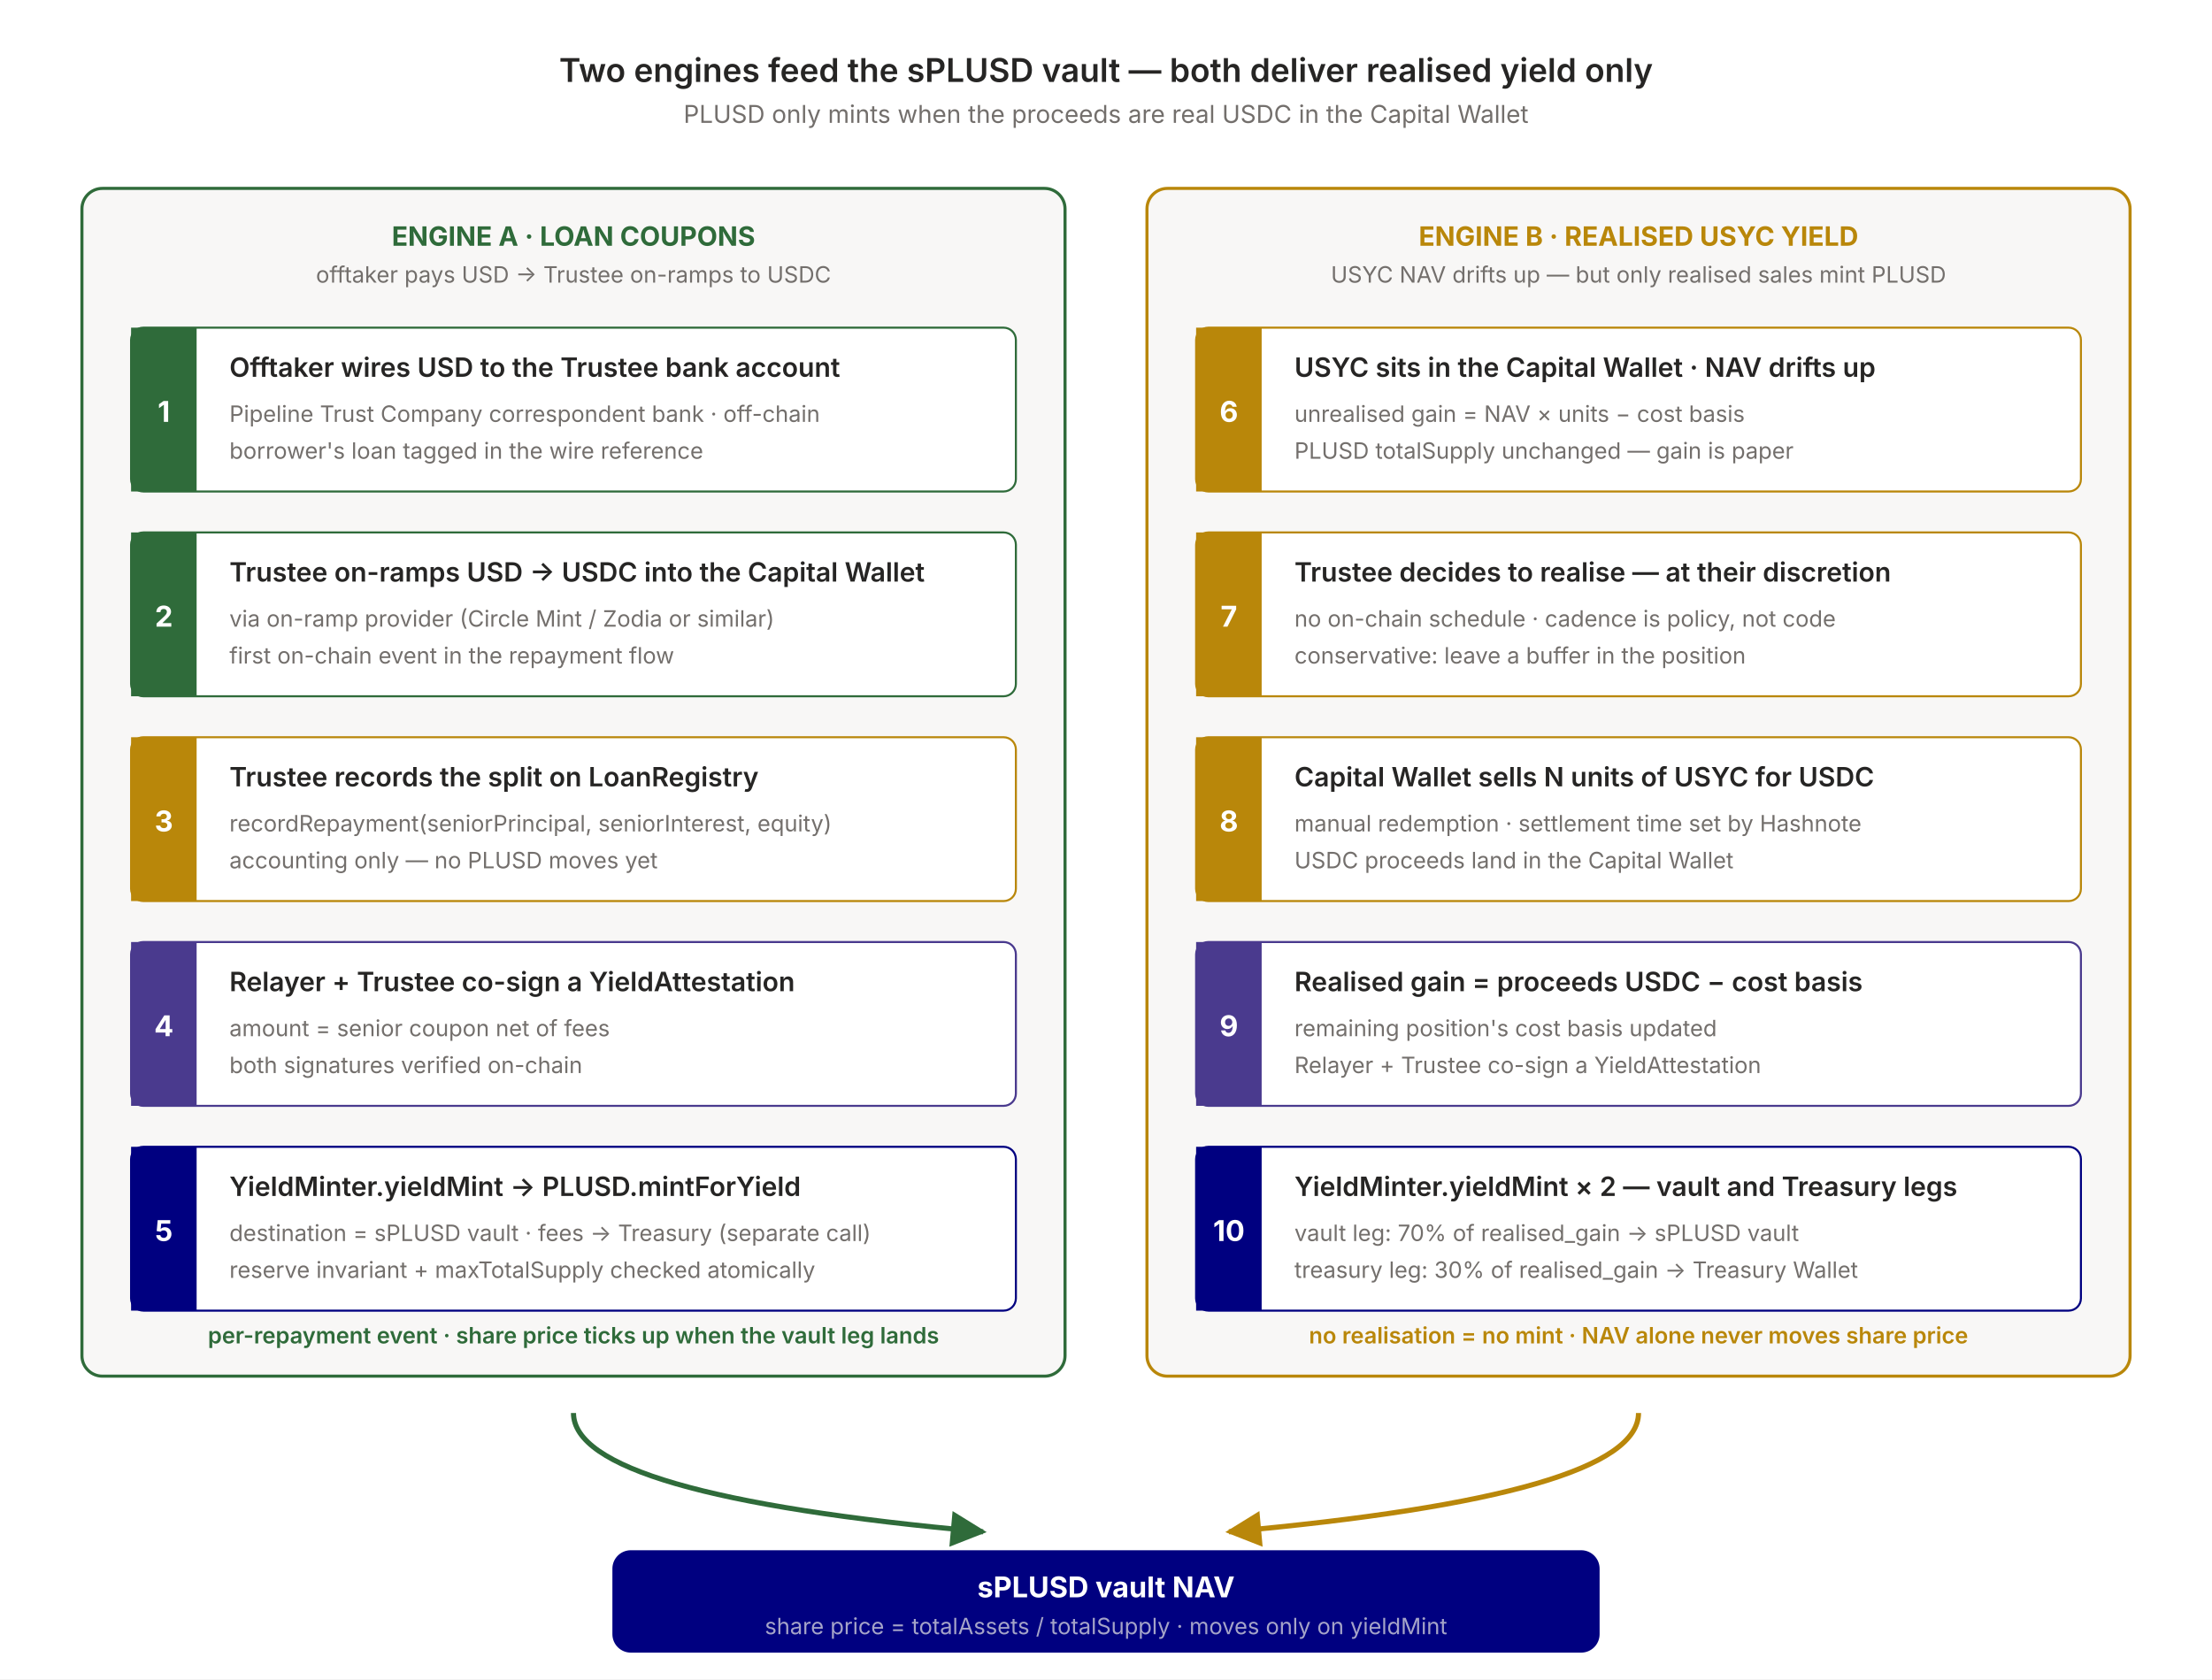
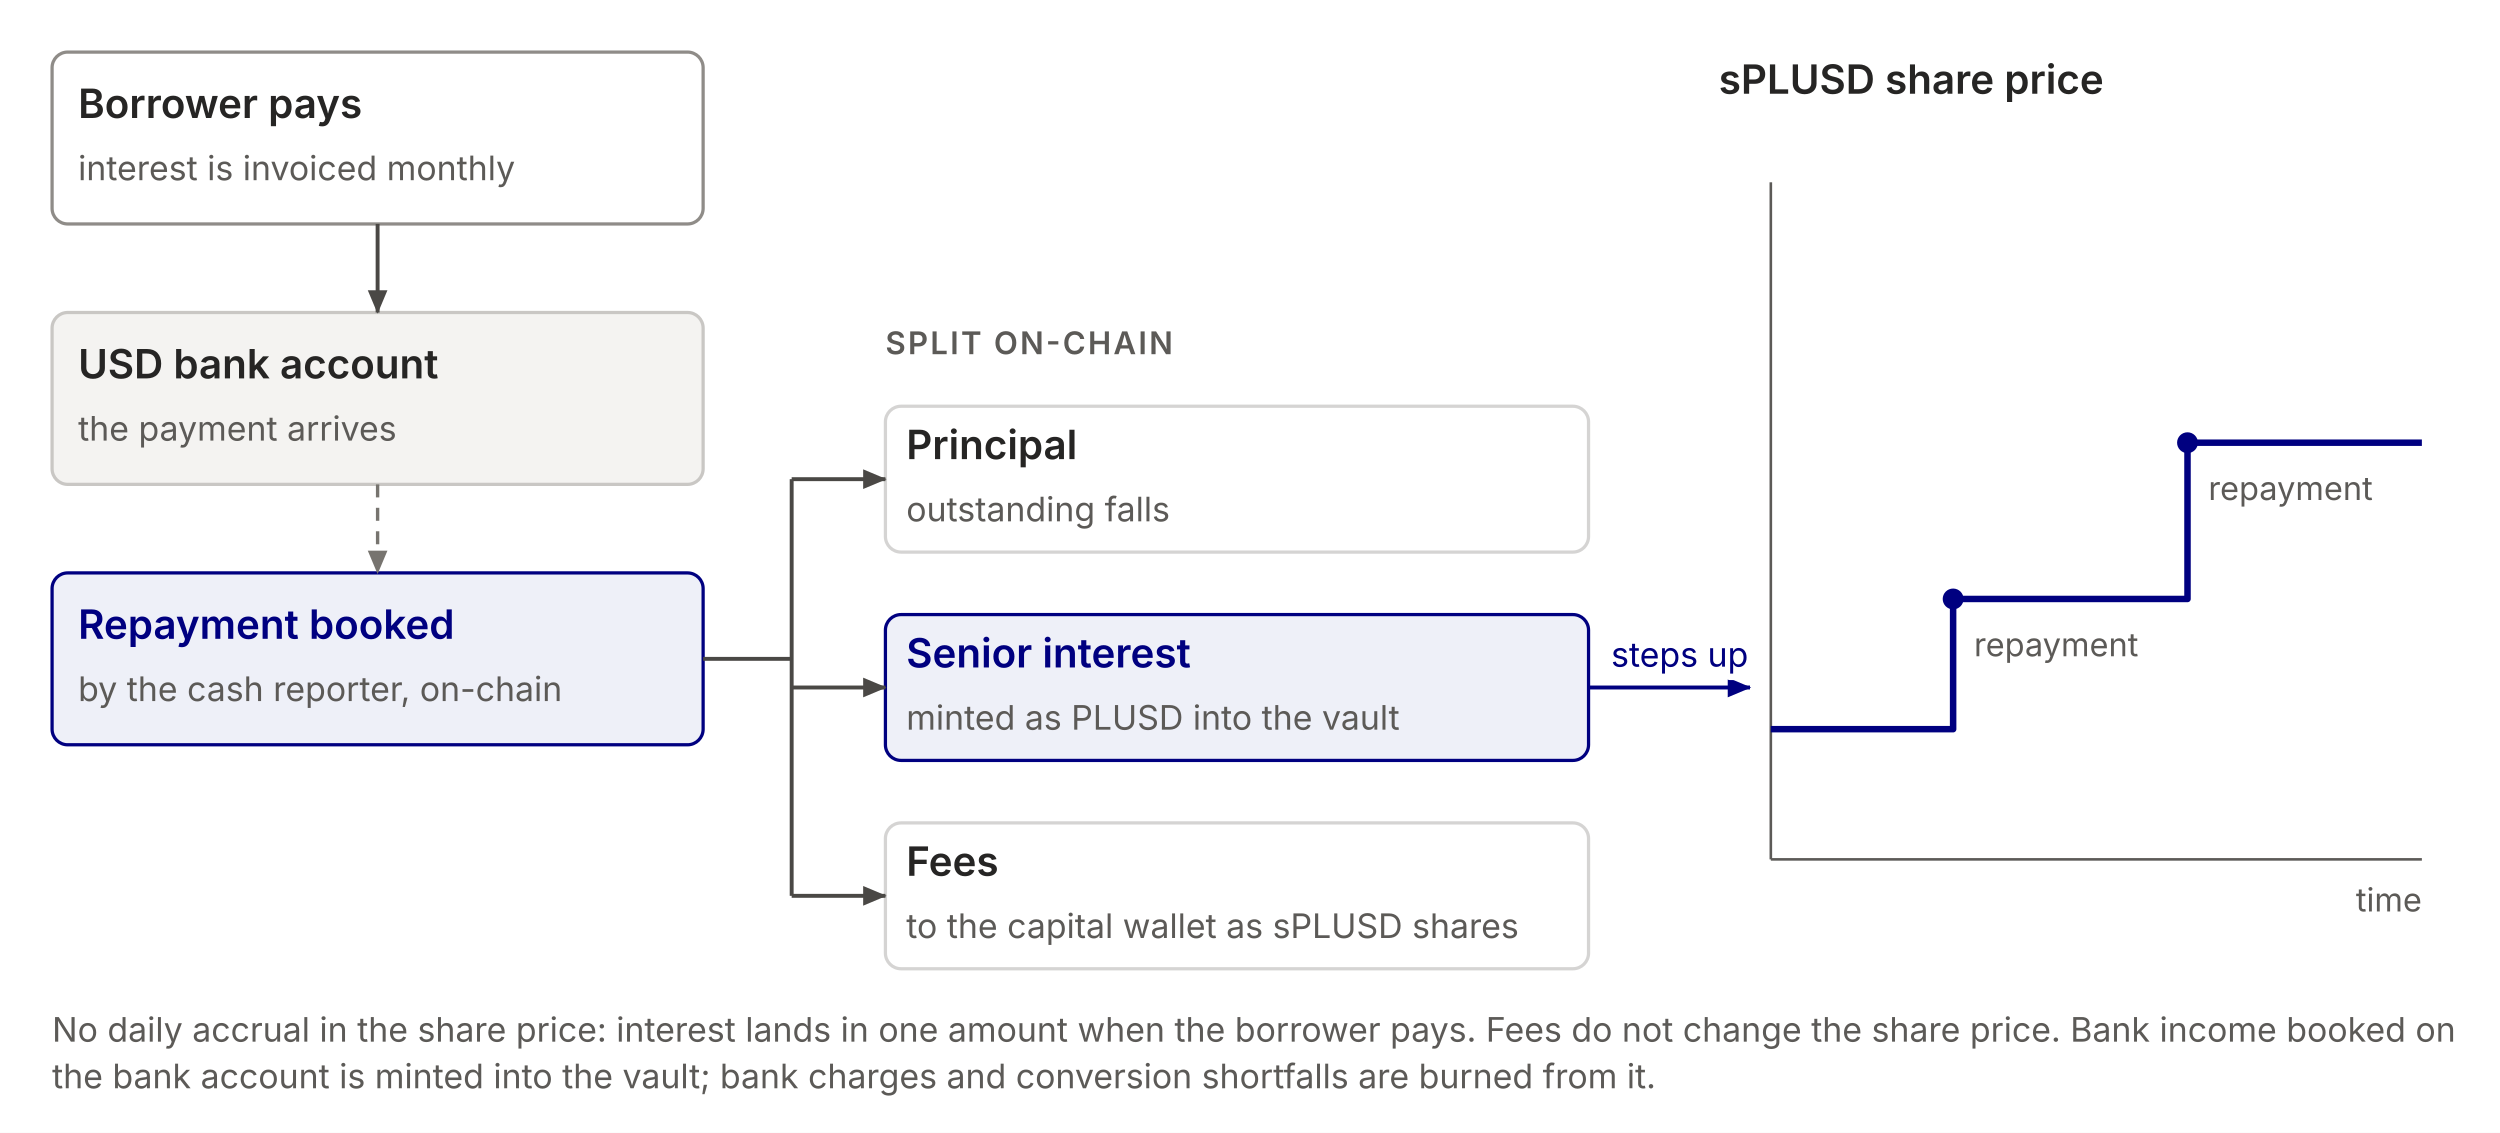
- <svg xmlns="http://www.w3.org/2000/svg" width="1080" height="820" viewBox="0 0 1080 820" font-family="Graphik LC, Inter, ui-sans-serif, system-ui, sans-serif">
-   <rect width="1080" height="820" fill="#ffffff" />
+ <svg xmlns="http://www.w3.org/2000/svg" width="960" height="435" viewBox="0 0 960 435" role="img" aria-label="How yield reaches sPLUSD: a borrower's repayment is booked on-chain and split; senior interest is minted as PLUSD into the vault and the share price steps up; fees go to the capital wallet as shares." font-family="Graphik LC, Inter, Helvetica Neue, Helvetica, Arial, sans-serif">
  <defs>
-     <marker id="arr-sage" viewBox="0 0 10 10" refX="9" refY="5" markerWidth="7" markerHeight="7" orient="auto">
-       <path d="M 0 0 L 10 5 L 0 10 z" fill="#2f6b3a" />
+     <marker id="m000080" viewBox="0 0 10 10" refX="9.5" refY="5" markerWidth="9" markerHeight="9" markerUnits="userSpaceOnUse" orient="auto-start-reverse">
+       <path d="M0 0.8 L10 5 L0 9.2 z" fill="#000080" />
    </marker>
-     <marker id="arr-amb" viewBox="0 0 10 10" refX="9" refY="5" markerWidth="7" markerHeight="7" orient="auto">
-       <path d="M 0 0 L 10 5 L 0 10 z" fill="#b9870a" />
+     <marker id="m4a4845" viewBox="0 0 10 10" refX="9.5" refY="5" markerWidth="9" markerHeight="9" markerUnits="userSpaceOnUse" orient="auto-start-reverse">
+       <path d="M0 0.8 L10 5 L0 9.2 z" fill="#4a4845" />
+     </marker>
+     <marker id="m77746f" viewBox="0 0 10 10" refX="9.5" refY="5" markerWidth="9" markerHeight="9" markerUnits="userSpaceOnUse" orient="auto-start-reverse">
+       <path d="M0 0.8 L10 5 L0 9.2 z" fill="#77746f" />
    </marker>
  </defs>
-   <text x="540" y="40" text-anchor="middle" fill="#262524" font-size="16" font-weight="600">Two engines feed the sPLUSD vault — both deliver realised yield only</text>
-   <text x="540" y="60" text-anchor="middle" fill="#736f6c" font-size="12">PLUSD only mints when the proceeds are real USDC in the Capital Wallet</text>
-   <rect x="40" y="92" width="480" height="580" rx="10" fill="#f8f7f6" stroke="#2f6b3a" stroke-width="1.5" />
-   <text x="280" y="120" text-anchor="middle" fill="#2f6b3a" font-size="13" font-weight="700">ENGINE A · LOAN COUPONS</text>
-   <text x="280" y="138" text-anchor="middle" fill="#736f6c" font-size="11">offtaker pays USD → Trustee on-ramps to USDC</text>
-   <rect x="64" y="160" width="432" height="80" rx="6" fill="#ffffff" stroke="#2f6b3a" stroke-width="1" />
-   <rect x="64" y="160" width="32" height="80" fill="#2f6b3a" />
-   <text x="80" y="206" text-anchor="middle" fill="#ffffff" font-size="14" font-weight="700">1</text>
-   <text x="112" y="184" fill="#262524" font-size="13" font-weight="600">Offtaker wires USD to the Trustee bank account</text>
-   <text x="112" y="206" fill="#736f6c" font-size="11">Pipeline Trust Company correspondent bank · off-chain</text>
-   <text x="112" y="224" fill="#736f6c" font-size="11">borrower's loan tagged in the wire reference</text>
-   <rect x="64" y="260" width="432" height="80" rx="6" fill="#ffffff" stroke="#2f6b3a" stroke-width="1" />
-   <rect x="64" y="260" width="32" height="80" fill="#2f6b3a" />
-   <text x="80" y="306" text-anchor="middle" fill="#ffffff" font-size="14" font-weight="700">2</text>
-   <text x="112" y="284" fill="#262524" font-size="13" font-weight="600">Trustee on-ramps USD → USDC into the Capital Wallet</text>
-   <text x="112" y="306" fill="#736f6c" font-size="11">via on-ramp provider (Circle Mint / Zodia or similar)</text>
-   <text x="112" y="324" fill="#736f6c" font-size="11">first on-chain event in the repayment flow</text>
-   <rect x="64" y="360" width="432" height="80" rx="6" fill="#ffffff" stroke="#b9870a" stroke-width="1" />
-   <rect x="64" y="360" width="32" height="80" fill="#b9870a" />
-   <text x="80" y="406" text-anchor="middle" fill="#ffffff" font-size="14" font-weight="700">3</text>
-   <text x="112" y="384" fill="#262524" font-size="13" font-weight="600">Trustee records the split on LoanRegistry</text>
-   <text x="112" y="406" fill="#736f6c" font-size="11">recordRepayment(seniorPrincipal, seniorInterest, equity)</text>
-   <text x="112" y="424" fill="#736f6c" font-size="11">accounting only — no PLUSD moves yet</text>
-   <rect x="64" y="460" width="432" height="80" rx="6" fill="#ffffff" stroke="#4a3a8e" stroke-width="1" />
-   <rect x="64" y="460" width="32" height="80" fill="#4a3a8e" />
-   <text x="80" y="506" text-anchor="middle" fill="#ffffff" font-size="14" font-weight="700">4</text>
-   <text x="112" y="484" fill="#262524" font-size="13" font-weight="600">Relayer + Trustee co-sign a YieldAttestation</text>
-   <text x="112" y="506" fill="#736f6c" font-size="11">amount = senior coupon net of fees</text>
-   <text x="112" y="524" fill="#736f6c" font-size="11">both signatures verified on-chain</text>
-   <rect x="64" y="560" width="432" height="80" rx="6" fill="#ffffff" stroke="#000080" stroke-width="1" />
-   <rect x="64" y="560" width="32" height="80" fill="#000080" />
-   <text x="80" y="606" text-anchor="middle" fill="#ffffff" font-size="14" font-weight="700">5</text>
-   <text x="112" y="584" fill="#262524" font-size="13" font-weight="600">YieldMinter.yieldMint → PLUSD.mintForYield</text>
-   <text x="112" y="606" fill="#736f6c" font-size="11">destination = sPLUSD vault · fees → Treasury (separate call)</text>
-   <text x="112" y="624" fill="#736f6c" font-size="11">reserve invariant + maxTotalSupply checked atomically</text>
-   <text x="280" y="656" text-anchor="middle" fill="#2f6b3a" font-size="11" font-weight="600">per-repayment event · share price ticks up when the vault leg lands</text>
-   <rect x="560" y="92" width="480" height="580" rx="10" fill="#f8f7f6" stroke="#b9870a" stroke-width="1.5" />
-   <text x="800" y="120" text-anchor="middle" fill="#b9870a" font-size="13" font-weight="700">ENGINE B · REALISED USYC YIELD</text>
-   <text x="800" y="138" text-anchor="middle" fill="#736f6c" font-size="11">USYC NAV drifts up — but only realised sales mint PLUSD</text>
-   <rect x="584" y="160" width="432" height="80" rx="6" fill="#ffffff" stroke="#b9870a" stroke-width="1" />
-   <rect x="584" y="160" width="32" height="80" fill="#b9870a" />
-   <text x="600" y="206" text-anchor="middle" fill="#ffffff" font-size="14" font-weight="700">6</text>
-   <text x="632" y="184" fill="#262524" font-size="13" font-weight="600">USYC sits in the Capital Wallet · NAV drifts up</text>
-   <text x="632" y="206" fill="#736f6c" font-size="11">unrealised gain = NAV × units − cost basis</text>
-   <text x="632" y="224" fill="#736f6c" font-size="11">PLUSD totalSupply unchanged — gain is paper</text>
-   <rect x="584" y="260" width="432" height="80" rx="6" fill="#ffffff" stroke="#b9870a" stroke-width="1" />
-   <rect x="584" y="260" width="32" height="80" fill="#b9870a" />
-   <text x="600" y="306" text-anchor="middle" fill="#ffffff" font-size="14" font-weight="700">7</text>
-   <text x="632" y="284" fill="#262524" font-size="13" font-weight="600">Trustee decides to realise — at their discretion</text>
-   <text x="632" y="306" fill="#736f6c" font-size="11">no on-chain schedule · cadence is policy, not code</text>
-   <text x="632" y="324" fill="#736f6c" font-size="11">conservative: leave a buffer in the position</text>
-   <rect x="584" y="360" width="432" height="80" rx="6" fill="#ffffff" stroke="#b9870a" stroke-width="1" />
-   <rect x="584" y="360" width="32" height="80" fill="#b9870a" />
-   <text x="600" y="406" text-anchor="middle" fill="#ffffff" font-size="14" font-weight="700">8</text>
-   <text x="632" y="384" fill="#262524" font-size="13" font-weight="600">Capital Wallet sells N units of USYC for USDC</text>
-   <text x="632" y="406" fill="#736f6c" font-size="11">manual redemption · settlement time set by Hashnote</text>
-   <text x="632" y="424" fill="#736f6c" font-size="11">USDC proceeds land in the Capital Wallet</text>
-   <rect x="584" y="460" width="432" height="80" rx="6" fill="#ffffff" stroke="#4a3a8e" stroke-width="1" />
-   <rect x="584" y="460" width="32" height="80" fill="#4a3a8e" />
-   <text x="600" y="506" text-anchor="middle" fill="#ffffff" font-size="14" font-weight="700">9</text>
-   <text x="632" y="484" fill="#262524" font-size="13" font-weight="600">Realised gain = proceeds USDC − cost basis</text>
-   <text x="632" y="506" fill="#736f6c" font-size="11">remaining position's cost basis updated</text>
-   <text x="632" y="524" fill="#736f6c" font-size="11">Relayer + Trustee co-sign a YieldAttestation</text>
-   <rect x="584" y="560" width="432" height="80" rx="6" fill="#ffffff" stroke="#000080" stroke-width="1" />
-   <rect x="584" y="560" width="32" height="80" fill="#000080" />
-   <text x="600" y="606" text-anchor="middle" fill="#ffffff" font-size="14" font-weight="700">10</text>
-   <text x="632" y="584" fill="#262524" font-size="13" font-weight="600">YieldMinter.yieldMint × 2 — vault and Treasury legs</text>
-   <text x="632" y="606" fill="#736f6c" font-size="11">vault leg: 70% of realised_gain → sPLUSD vault</text>
-   <text x="632" y="624" fill="#736f6c" font-size="11">treasury leg: 30% of realised_gain → Treasury Wallet</text>
-   <text x="800" y="656" text-anchor="middle" fill="#b9870a" font-size="11" font-weight="600">no realisation = no mint · NAV alone never moves share price</text>
-   <path d="M 280 690 Q 280 730, 480 748" fill="none" stroke="#2f6b3a" stroke-width="2.5" marker-end="url(#arr-sage)" />
-   <path d="M 800 690 Q 800 730, 600 748" fill="none" stroke="#b9870a" stroke-width="2.5" marker-end="url(#arr-amb)" />
-   <rect x="300" y="758" width="480" height="48" rx="8" fill="#000080" stroke="#000080" stroke-width="2" />
-   <text x="540" y="780" text-anchor="middle" fill="#ffffff" font-size="14" font-weight="700">sPLUSD vault NAV</text>
-   <text x="540" y="798" text-anchor="middle" fill="#ebe9e6b3" font-size="11">share price = totalAssets / totalSupply · moves only on yieldMint</text>
+   <rect width="960" height="435" fill="#ffffff" />
+   <rect x="20.0" y="20.0" width="250.0" height="66.0" rx="6" fill="#ffffff" stroke="#8f8c88" stroke-width="1.25" />
+   <text x="30.0" y="45.3" font-size="15.5" fill="#262524" font-weight="600">Borrower pays</text>
+   <text x="30.0" y="69.2" font-size="13" fill="#5c5a57">interest is invoiced monthly</text>
+   <rect x="20.0" y="120.0" width="250.0" height="66.0" rx="6" fill="#f4f3f1" stroke="#c9c7c4" stroke-width="1.25" />
+   <text x="30.0" y="145.3" font-size="15.5" fill="#262524" font-weight="600">USD bank account</text>
+   <text x="30.0" y="169.2" font-size="13" fill="#5c5a57">the payment arrives</text>
+   <rect x="20.0" y="220.0" width="250.0" height="66.0" rx="6" fill="#eef0f8" stroke="#000080" stroke-width="1.25" />
+   <text x="30.0" y="245.3" font-size="15.5" fill="#000080" font-weight="600">Repayment booked</text>
+   <text x="30.0" y="269.2" font-size="13" fill="#5c5a57">by the cash reporter, on-chain</text>
+   <path d="M 145.0 86.0 L 145.0 120.0" fill="none" stroke="#4a4845" stroke-width="1.5" marker-end="url(#m4a4845)" stroke-linejoin="round" />
+   <path d="M 145.0 186.0 L 145.0 220.0" fill="none" stroke="#77746f" stroke-width="1.3" stroke-dasharray="5 4" marker-end="url(#m77746f)" stroke-linejoin="round" />
+   <line x1="270" y1="253.0" x2="304" y2="253.0" stroke="#4a4845" stroke-width="1.5" />
+   <line x1="304" y1="184" x2="304" y2="344" stroke="#4a4845" stroke-width="1.5" />
+   <rect x="340.0" y="156.0" width="270.0" height="56.0" rx="6" fill="#ffffff" stroke="#d5d4d3" stroke-width="1.25" />
+   <text x="348.0" y="176.3" font-size="15.5" fill="#262524" font-weight="600">Principal</text>
+   <text x="348.0" y="200.2" font-size="13" fill="#5c5a57">outstanding falls</text>
+   <path d="M 304.0 184.0 L 340.0 184.0" fill="none" stroke="#4a4845" stroke-width="1.5" marker-end="url(#m4a4845)" stroke-linejoin="round" />
+   <rect x="340.0" y="236.0" width="270.0" height="56.0" rx="6" fill="#eef0f8" stroke="#000080" stroke-width="1.25" />
+   <text x="348.0" y="256.3" font-size="15.5" fill="#000080" font-weight="600">Senior interest</text>
+   <text x="348.0" y="280.2" font-size="13" fill="#5c5a57">minted as PLUSD into the vault</text>
+   <path d="M 304.0 264.0 L 340.0 264.0" fill="none" stroke="#4a4845" stroke-width="1.5" marker-end="url(#m4a4845)" stroke-linejoin="round" />
+   <rect x="340.0" y="316.0" width="270.0" height="56.0" rx="6" fill="#ffffff" stroke="#d5d4d3" stroke-width="1.25" />
+   <text x="348.0" y="336.3" font-size="15.5" fill="#262524" font-weight="600">Fees</text>
+   <text x="348.0" y="360.2" font-size="13" fill="#5c5a57">to the capital wallet as sPLUSD shares</text>
+   <path d="M 304.0 344.0 L 340.0 344.0" fill="none" stroke="#4a4845" stroke-width="1.5" marker-end="url(#m4a4845)" stroke-linejoin="round" />
+   <text x="340.0" y="136.0" font-size="12" fill="#5c5a57" font-weight="600" letter-spacing="0.84">SPLIT ON-CHAIN</text>
+   <text x="660.0" y="36.0" font-size="15.5" fill="#262524" font-weight="600">sPLUSD share price</text>
+   <line x1="680" y1="330" x2="930" y2="330" stroke="#5c5a57" stroke-width="1" />
+   <line x1="680" y1="70" x2="680" y2="330" stroke="#5c5a57" stroke-width="1" />
+   <path d="M 680 280 L 750 280 L 750 230 L 840 230 L 840 170 L 930 170" fill="none" stroke="#000080" stroke-width="2.5" stroke-linejoin="round" />
+   <circle cx="750" cy="230" r="4" fill="#000080" />
+   <circle cx="840" cy="170" r="4" fill="#000080" />
+   <text x="758.0" y="252.0" font-size="12.5" fill="#5c5a57">repayment</text>
+   <text x="848.0" y="192.0" font-size="12.5" fill="#5c5a57">repayment</text>
+   <text x="930.0" y="350.0" font-size="12.5" fill="#5c5a57" text-anchor="end">time</text>
+   <path d="M 610.0 264.0 L 672.0 264.0" fill="none" stroke="#000080" stroke-width="1.5" marker-end="url(#m000080)" stroke-linejoin="round" />
+   <text x="645.0" y="256.0" font-size="13" fill="#000080" text-anchor="middle" stroke="#ffffff" stroke-width="5" stroke-linejoin="round" paint-order="stroke">steps up</text>
+   <text x="20.0" y="400.0" font-size="13" fill="#5c5a57">No daily accrual in the share price: interest lands in one amount when the borrower pays. Fees do not change the share price. Bank income booked on</text>
+   <text x="20.0" y="417.9" font-size="13" fill="#5c5a57">the bank account is minted into the vault; bank charges and conversion shortfalls are burned from it.</text>
</svg>
